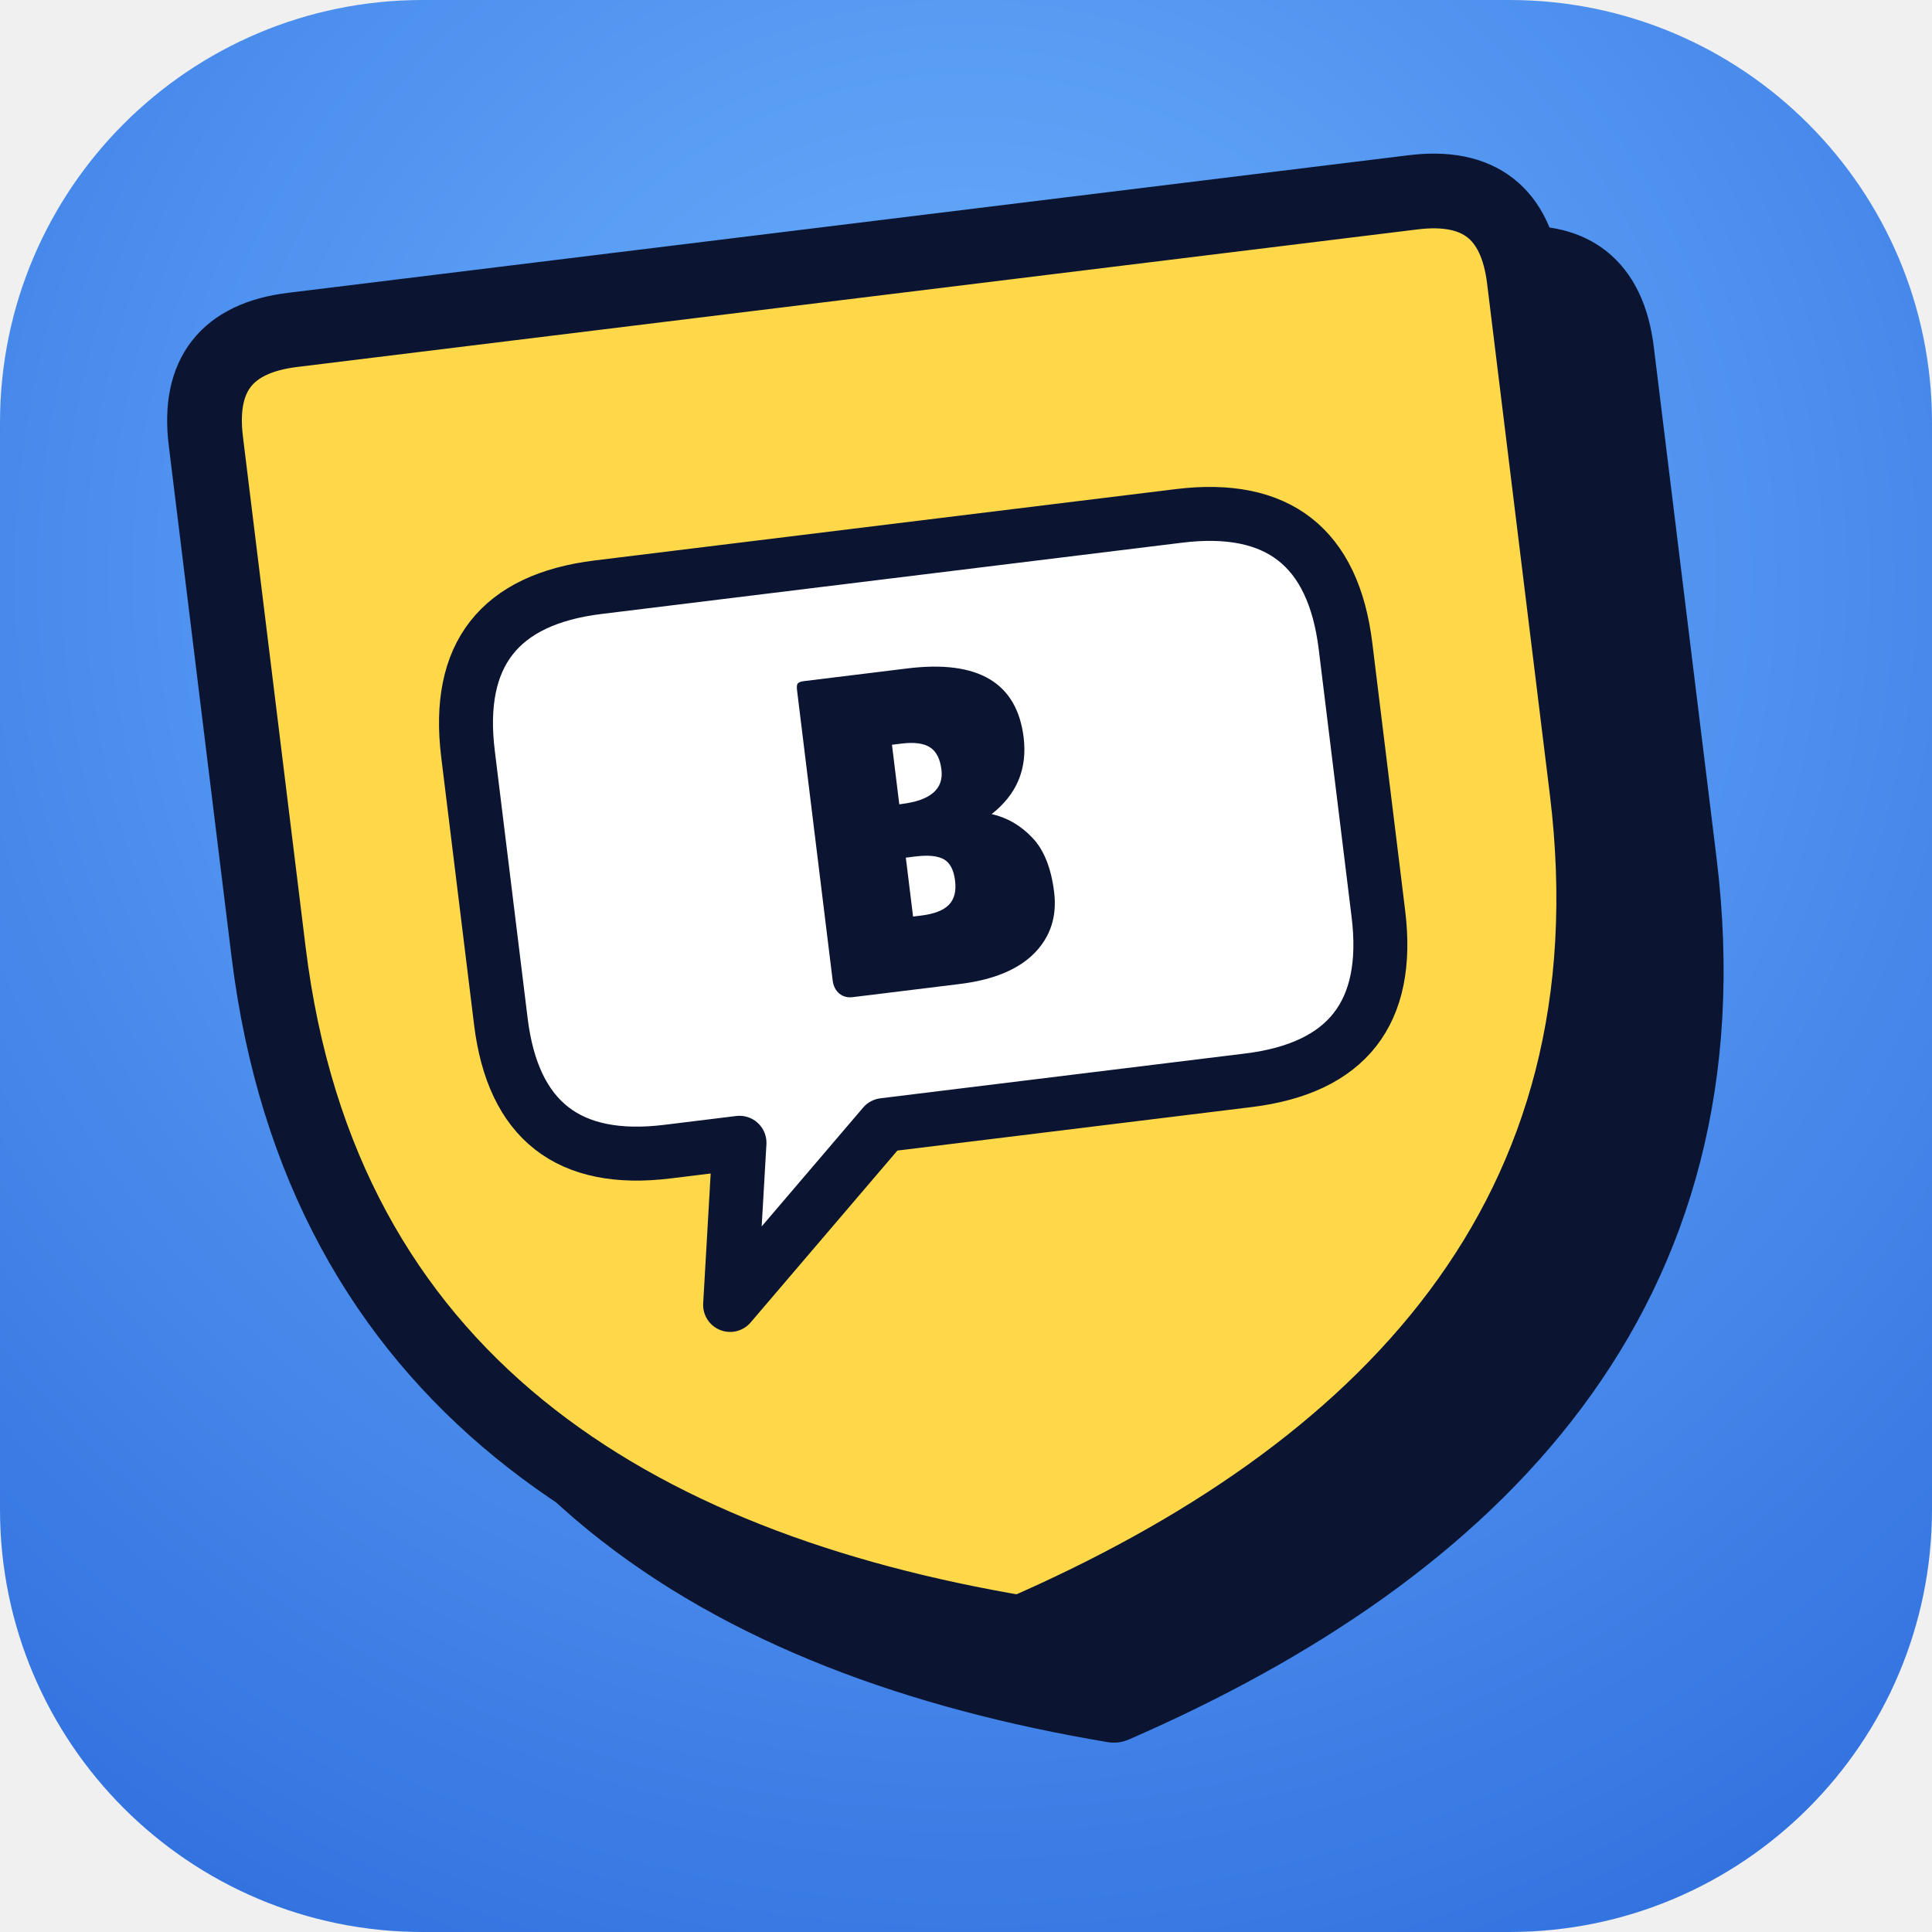
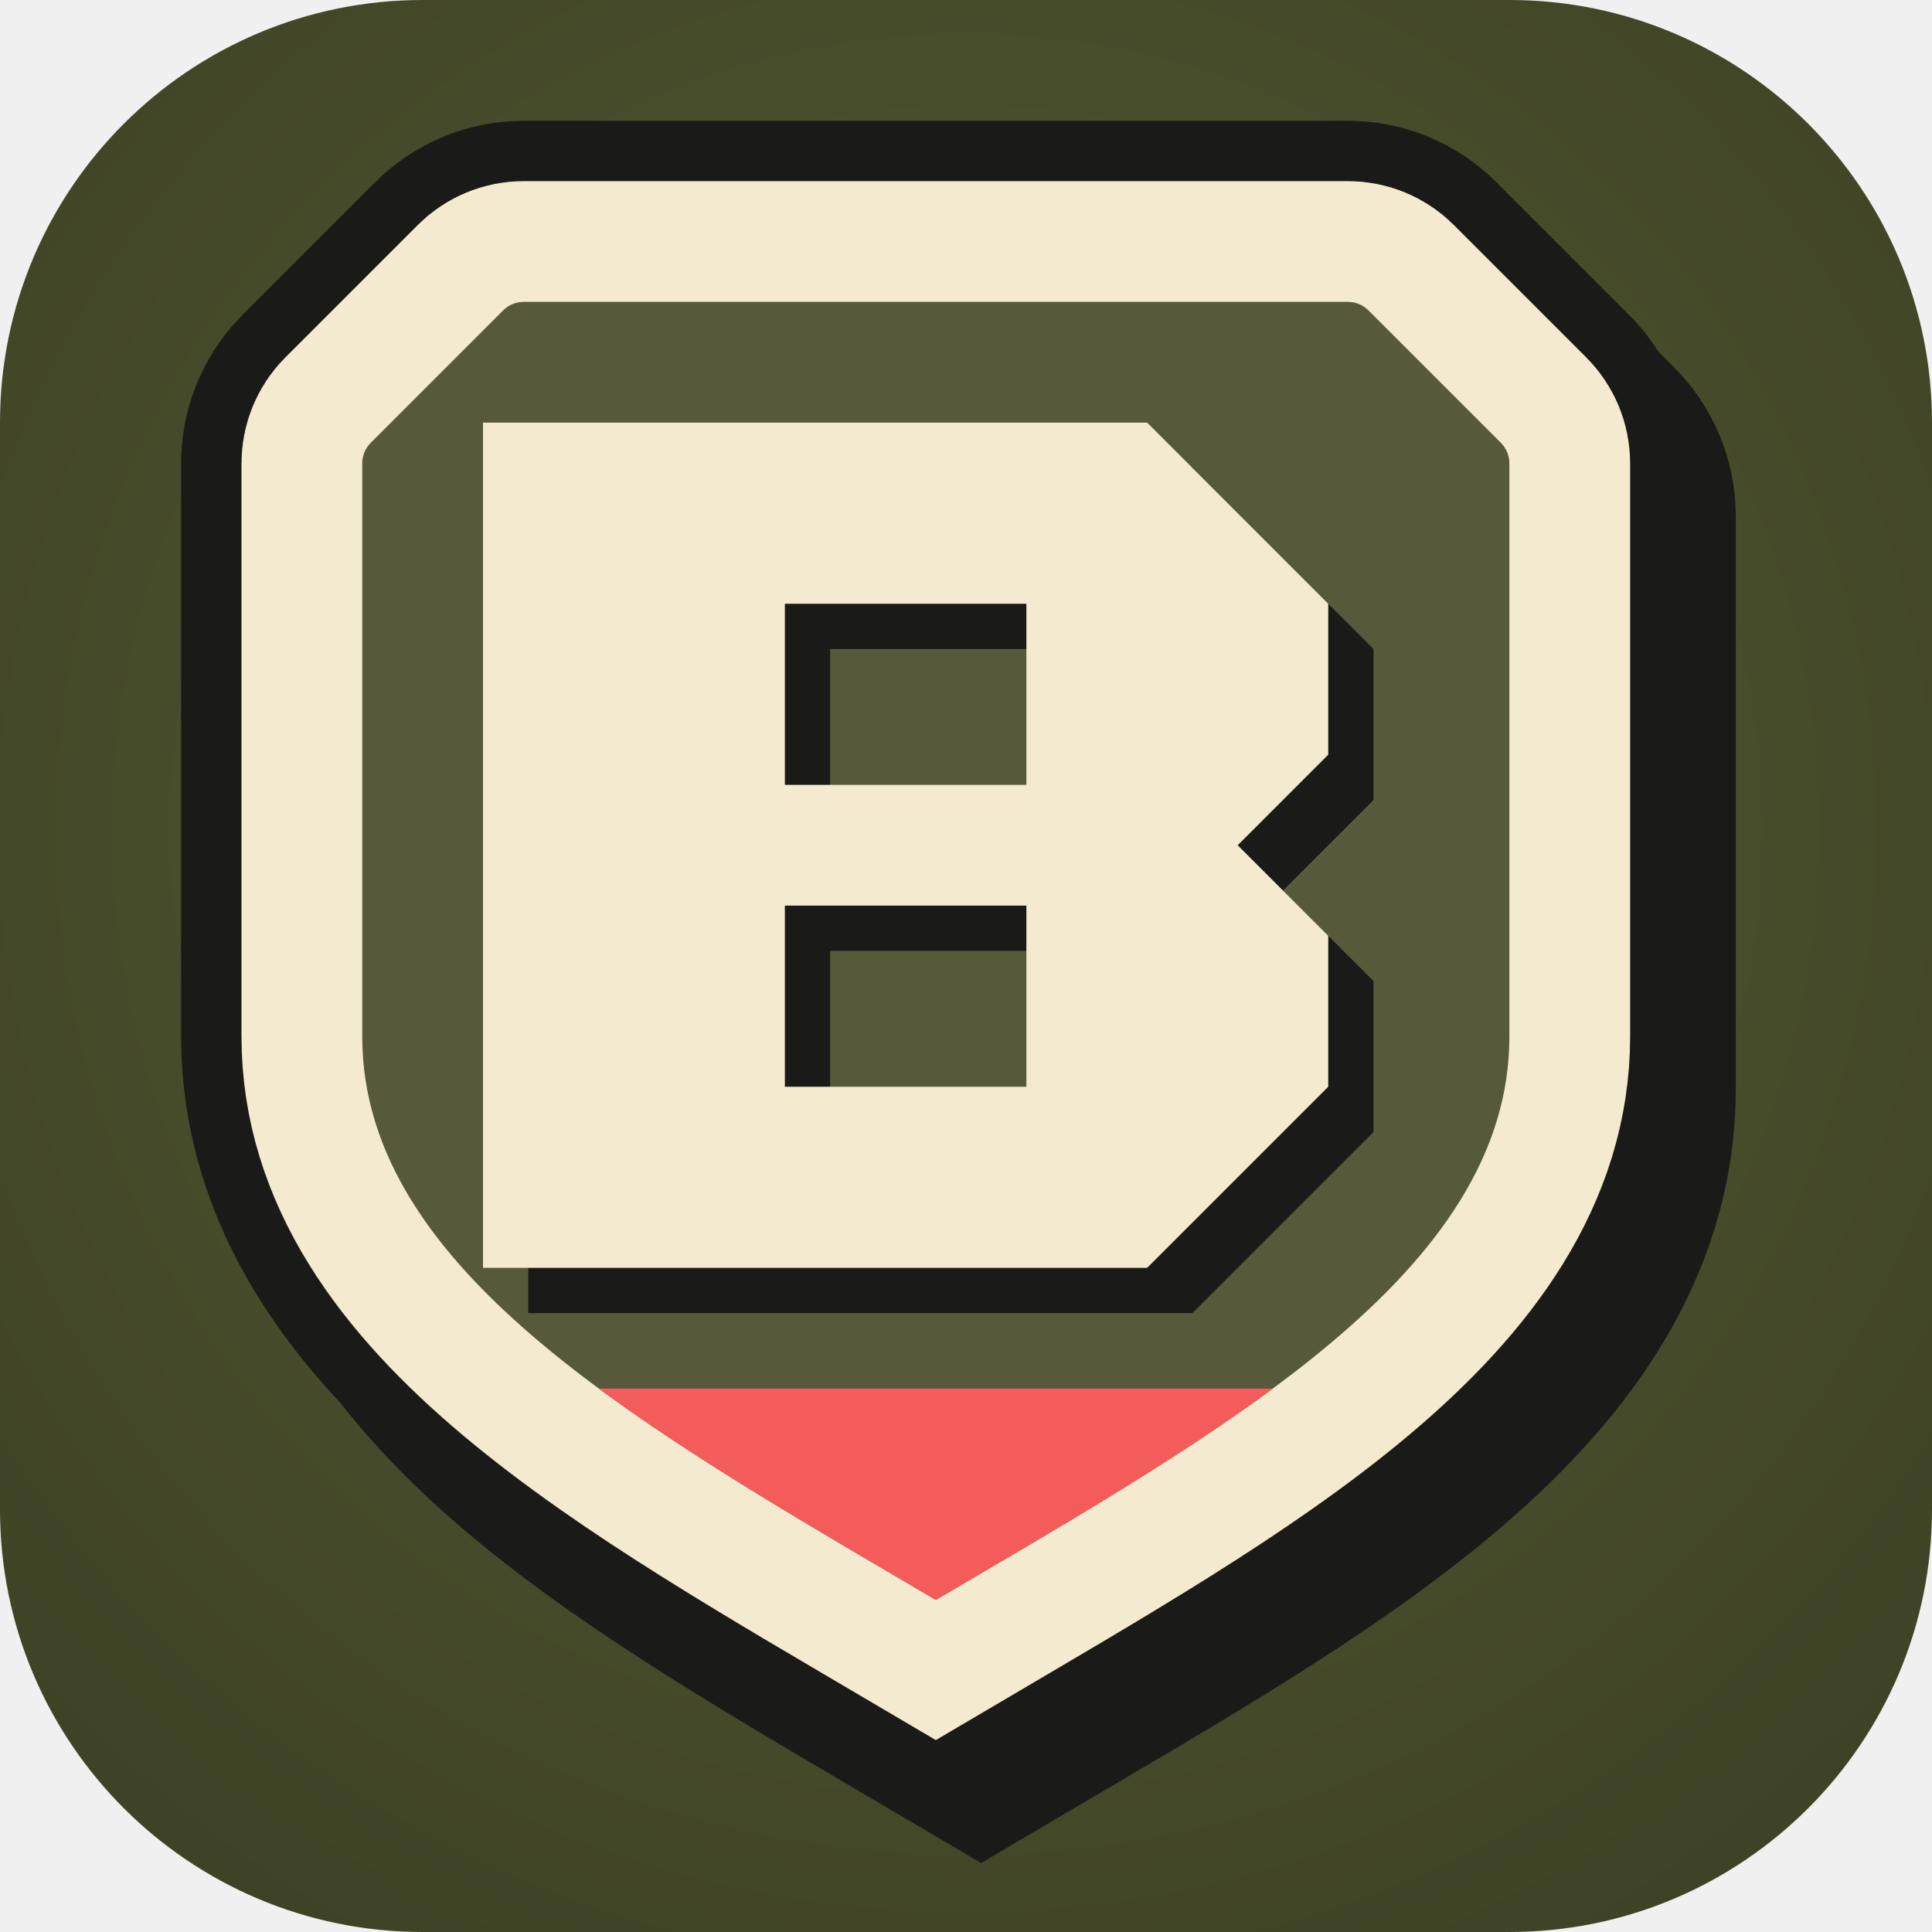
- <svg xmlns="http://www.w3.org/2000/svg" viewBox="0 0 1024 1024">
+ <svg xmlns="http://www.w3.org/2000/svg" viewBox="0 0 1024 1024" width="1024" height="1024">
  <defs>
-     <radialGradient id="bp-crest-bg" cx="0.5" cy="0.3" r="0.82">
-       <stop offset="0" stop-color="#6DB3FF" />
-       <stop offset="1" stop-color="#2F6FDE" />
+     <radialGradient id="bp-stencil-crest-fav-tile" gradientUnits="userSpaceOnUse" cx="512" cy="440" r="740">
+       <stop offset="0" stop-color="#50552F" />
+       <stop offset="0.55" stop-color="#474C2B" />
+       <stop offset="1" stop-color="#3D4124" />
    </radialGradient>
  </defs>
-   <rect width="1024" height="1024" rx="224" fill="url(#bp-crest-bg)" />
-   <g transform="translate(512 512) scale(1.1) translate(-512 -512)">
-     <g transform="translate(-16 -26) rotate(-7 512 512)">
-       <path d="M240 196L784 196Q832 196 832 244L832 492C832 700 694 808 512 862C330 808 192 700 192 492L192 244Q192 196 240 196Z" fill="#0B1531" stroke="#0B1531" stroke-width="36" stroke-linejoin="round" transform="translate(40 40)" />
-       <path d="M240 196L784 196Q832 196 832 244L832 492C832 700 694 808 512 862C330 808 192 700 192 492L192 244Q192 196 240 196Z" fill="#FFD84A" stroke="#0B1531" stroke-width="36" stroke-linejoin="round" />
-       <path d="M371 337L653 337Q725 337 725 409L725 539Q725 611 653 611L476 611L392 688L406 611L371 611Q299 611 299 539L299 409Q299 337 371 337Z" fill="#FFFFFF" stroke="#0B1531" stroke-width="26" stroke-linejoin="round" />
-       <path d="M565.7 433.8Q565.7 456.7 545.9 468.6Q556.7 472.5 563.9 482.2Q571.2 491.9 571.2 509.6Q571.2 527.3 558.1 537.7Q545 548 520.6 548L468.7 548Q464.9 548 462.5 545.5Q460.1 542.9 460.1 538.8L460.1 398Q460.1 395.5 460.8 394.8Q461.6 394 464 394L514.2 394Q565.7 394 565.7 433.8ZM502.3 429.6L502.3 458.5L503.4 458.5Q524.5 458.5 524.5 444.4Q524.5 436.7 520.5 433.2Q516.4 429.6 506.9 429.6ZM502.3 484.4L502.3 513L506.3 513Q515.7 513 520.1 509.5Q524.5 506 524.5 498.3Q524.5 490.6 520.5 487.5Q516.4 484.4 506.9 484.4Z" fill="#0B1531" />
-     </g>
-   </g>
+   <rect width="1024" height="1024" rx="224" fill="url(#bp-stencil-crest-fav-tile)" />
+   <path d="M277.6 160L714.4 160C718.5 160 722.4 161.6 725.3 164.5L795.5 234.7C798.4 237.6 800 241.5 800 245.6L800 549.4C800 674.8 648 758.4 496 848C344 758.4 192 674.8 192 549.4L192 245.6C192 241.5 193.6 237.6 196.5 234.7L266.7 164.5C269.6 161.6 273.5 160 277.6 160Z" transform="translate(24 28)" fill="#1A1A18" stroke="#1A1A18" stroke-width="192" stroke-linejoin="miter" stroke-miterlimit="8" />
+   <path d="M277.6 160L714.4 160C718.5 160 722.4 161.6 725.3 164.5L795.5 234.7C798.4 237.6 800 241.5 800 245.6L800 549.4C800 674.8 648 758.4 496 848C344 758.4 192 674.8 192 549.4L192 245.6C192 241.5 193.6 237.6 196.5 234.7L266.7 164.5C269.6 161.6 273.5 160 277.6 160Z" fill="#1A1A18" stroke="#1A1A18" stroke-width="192" stroke-linejoin="miter" stroke-miterlimit="8" />
+   <path d="M277.6 160L714.4 160C718.5 160 722.4 161.6 725.3 164.5L795.5 234.7C798.4 237.6 800 241.5 800 245.6L800 549.4C800 674.8 648 758.4 496 848C344 758.4 192 674.8 192 549.4L192 245.6C192 241.5 193.6 237.6 196.5 234.7L266.7 164.5C269.6 161.6 273.5 160 277.6 160Z" fill="#F4EAD0" stroke="#F4EAD0" stroke-width="128" stroke-linejoin="miter" stroke-miterlimit="8" />
+   <path d="M277.6 160L714.4 160C718.5 160 722.4 161.6 725.3 164.5L795.5 234.7C798.4 237.6 800 241.5 800 245.6L800 549.4C800 674.8 648 758.4 496 848C344 758.4 192 674.8 192 549.4L192 245.6C192 241.5 193.6 237.6 196.5 234.7L266.7 164.5C269.6 161.6 273.5 160 277.6 160Z" fill="#575A3A" />
+   <path d="M674.6 736C622.3 774.6 559.2 810.8 496 848C432.8 810.8 369.7 774.6 317.4 736L674.6 736Z" fill="#F45B5B" />
+   <path d="M256 224L608 224L704 320L704 400L656 448L704 496L704 576L608 672L256 672ZM416 320L416 416L544 416L544 320ZM416 480L416 576L544 576L544 480Z" transform="translate(24 24)" fill="#1A1A18" />
+   <path d="M256 224L608 224L704 320L704 400L656 448L704 496L704 576L608 672L256 672ZM416 320L416 416L544 416L544 320ZM416 480L416 576L544 576L544 480Z" fill="#F4EAD0" />
</svg>
